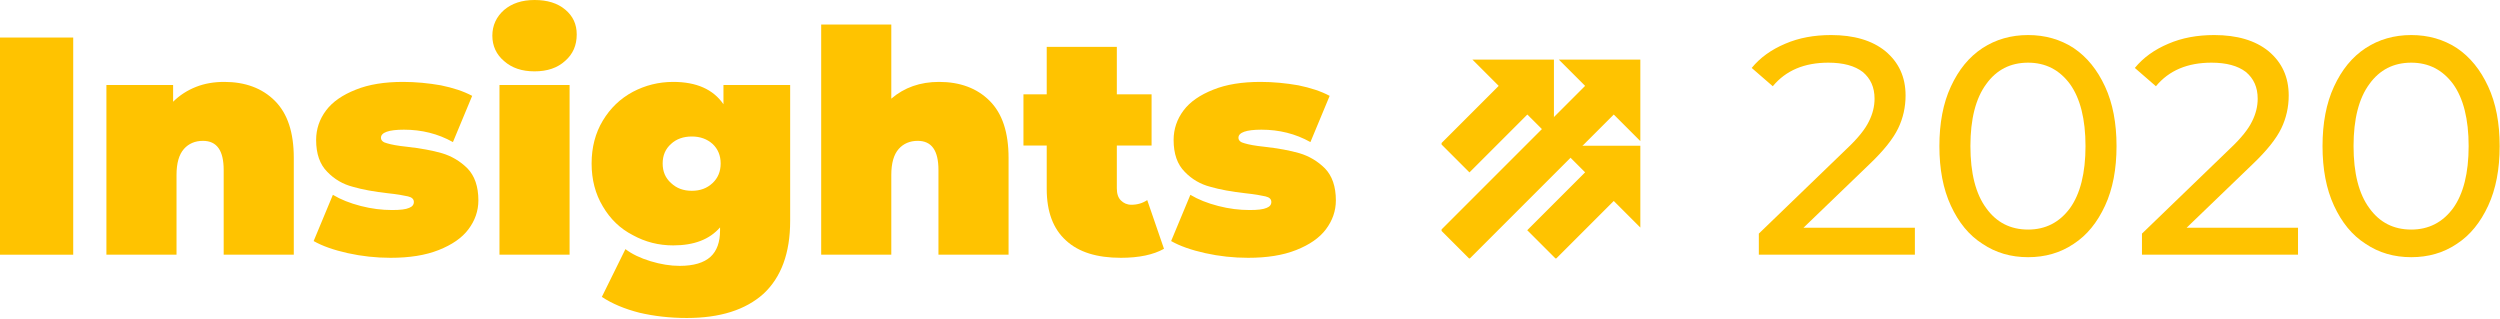
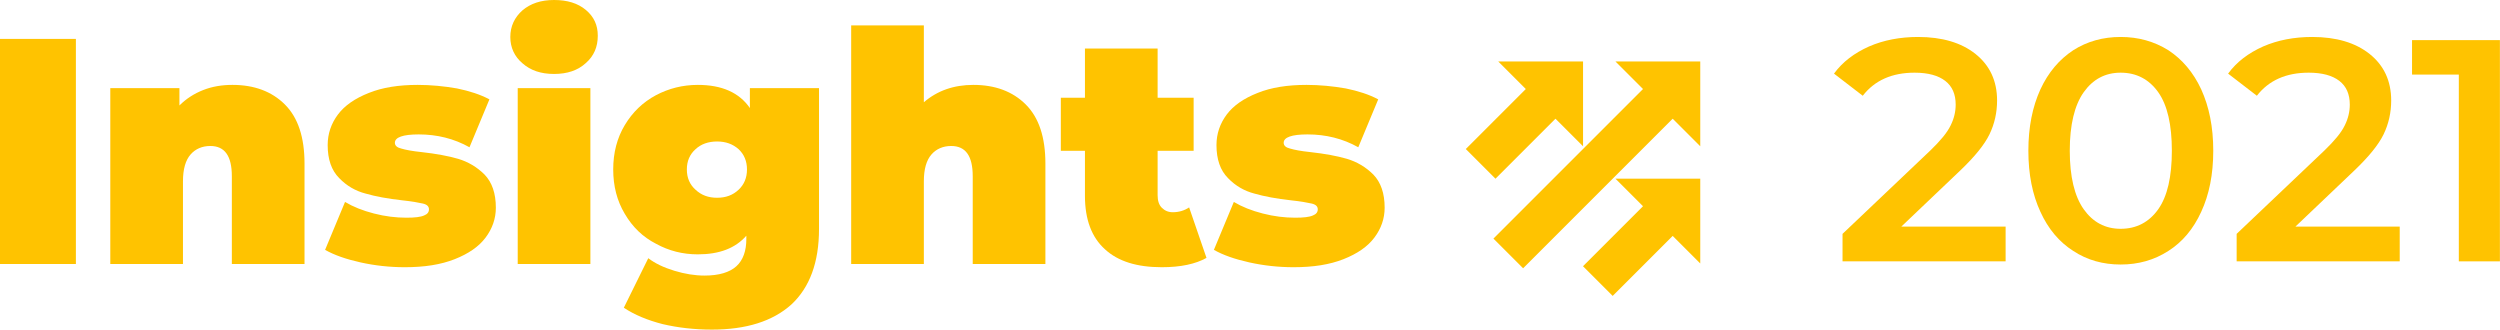
- <svg xmlns="http://www.w3.org/2000/svg" width="100%" height="100%" viewBox="0 0 2025 258" version="1.1" xml:space="preserve" style="fill-rule:evenodd;clip-rule:evenodd;stroke-linejoin:round;stroke-miterlimit:2;">
-   <g transform="matrix(1,0,0,1,-288.323,-1033.93)">
-     <g transform="matrix(1,0,0,1,80,-103.763)">
-       <g transform="matrix(0.993827,0,0,0.993827,397.08,-273.955)">
-         <rect x="985" y="1469" width="162" height="162" style="fill:none;" />
-         <clipPath id="_clip1">
-           <rect x="985" y="1469" width="162" height="162" />
-         </clipPath>
-         <g clip-path="url(#_clip1)">
-           <g transform="matrix(0.402573,-0.402573,0.711499,0.711499,-332.405,789.639)">
-             <path d="M619,1533.28L619,1563.75L619,1470L619,1500.47L911.154,1500.47L911.154,1470L994,1516.88L911.154,1563.75L911.154,1533.28L619,1533.28Z" style="fill:rgb(255,195,0);" />
-           </g>
-           <g transform="matrix(0.214747,-0.214747,0.711499,0.711499,-145.706,673.391)">
-             <path d="M619,1533.28L619,1563.75L619,1470L619,1500.47L838.694,1500.47L838.694,1470L994,1516.88L838.694,1563.75L838.694,1533.28L619,1533.28Z" style="fill:rgb(255,195,0);" />
-           </g>
-           <g transform="matrix(0.214747,-0.214747,0.711499,0.711499,-216.141,602.94)">
-             <path d="M619,1533.28L619,1563.75L619,1470L619,1500.47L838.694,1500.47L838.694,1470L994,1516.88L838.694,1563.75L838.694,1533.28L619,1533.28Z" style="fill:rgb(255,195,0);" />
-           </g>
-         </g>
+ <svg xmlns="http://www.w3.org/2000/svg" width="100%" height="100%" viewBox="0 0 2160 285" version="1.1" xml:space="preserve" style="fill-rule:evenodd;clip-rule:evenodd;stroke-linejoin:round;stroke-miterlimit:2;">
+   <g transform="matrix(1,0,0,1,-180.278,-2704.97)">
+     <g transform="matrix(1.0988,0,0,1.0988,388.972,1144.22)">
+       <rect x="985" y="1469" width="162" height="162" style="fill:none;" />
+     </g>
+     <g transform="matrix(0.442346,-0.442346,0.781793,0.781793,23.7261,2011.87)">
+       <path d="M619,1533.28L619,1563.75L619,1470L619,1500.47L911.154,1500.47L911.154,1470L994,1516.88L911.154,1563.75L911.154,1533.28L619,1533.28Z" style="fill:rgb(255,195,0);" />
+     </g>
+     <g transform="matrix(0.235963,-0.235963,0.781793,0.781793,228.87,1907.99)">
+       <path d="M619,1533.28L619,1563.75L619,1470L619,1500.47L838.694,1500.47L838.694,1470L994,1516.88L838.694,1563.75L838.694,1533.28L619,1533.28Z" style="fill:rgb(255,195,0);" />
+     </g>
+     <g transform="matrix(0.235963,-0.235963,0.781793,0.781793,127.605,1806.73)">
+       <path d="M619,1533.28L619,1563.75L619,1470L619,1500.47L838.694,1500.47L838.694,1470L994,1516.88L838.694,1563.75L838.694,1533.28L619,1533.28Z" style="fill:rgb(255,195,0);" />
+     </g>
+     <g transform="matrix(1.10562,0,0,1.10562,-417.115,1515.66)">
+       <g transform="matrix(251.288,0,0,251.288,526,1282)">
+         <rect x="0.057" y="-0.7" width="0.236" height="0.7" style="fill:rgb(255,195,0);" />
      </g>
-       <g transform="matrix(1,0,0,1,-332,62)">
-         <g transform="matrix(251.288,0,0,251.288,526,1282)">
-           <rect x="0.057" y="-0.7" width="0.236" height="0.7" style="fill:rgb(255,195,0);fill-rule:nonzero;" />
-         </g>
-         <g transform="matrix(251.288,0,0,251.288,613.951,1282)">
-           <path d="M0.43,-0.557C0.497,-0.557 0.552,-0.537 0.593,-0.496C0.634,-0.455 0.654,-0.394 0.654,-0.312L0.654,-0L0.428,-0L0.428,-0.273C0.428,-0.336 0.406,-0.367 0.361,-0.367C0.336,-0.367 0.315,-0.358 0.3,-0.341C0.284,-0.323 0.276,-0.295 0.276,-0.257L0.276,-0L0.05,-0L0.05,-0.547L0.265,-0.547L0.265,-0.493C0.286,-0.514 0.311,-0.53 0.339,-0.541C0.367,-0.552 0.397,-0.557 0.43,-0.557Z" style="fill:rgb(255,195,0);fill-rule:nonzero;" />
-         </g>
-         <g transform="matrix(251.288,0,0,251.288,790.355,1282)">
-           <path d="M0.264,0.01C0.217,0.01 0.171,0.005 0.126,-0.005C0.081,-0.015 0.044,-0.028 0.016,-0.044L0.078,-0.193C0.103,-0.178 0.133,-0.166 0.168,-0.157C0.203,-0.148 0.236,-0.144 0.269,-0.144C0.295,-0.144 0.313,-0.146 0.324,-0.151C0.334,-0.155 0.339,-0.161 0.339,-0.17C0.339,-0.179 0.333,-0.185 0.32,-0.188C0.307,-0.191 0.285,-0.195 0.256,-0.198C0.211,-0.203 0.173,-0.21 0.142,-0.219C0.111,-0.227 0.083,-0.243 0.06,-0.267C0.036,-0.291 0.024,-0.325 0.024,-0.37C0.024,-0.405 0.035,-0.437 0.056,-0.465C0.077,-0.493 0.109,-0.515 0.152,-0.532C0.194,-0.549 0.245,-0.557 0.304,-0.557C0.345,-0.557 0.386,-0.553 0.426,-0.546C0.465,-0.538 0.499,-0.527 0.527,-0.512L0.465,-0.363C0.417,-0.39 0.364,-0.403 0.307,-0.403C0.258,-0.403 0.233,-0.394 0.233,-0.377C0.233,-0.368 0.24,-0.362 0.253,-0.359C0.266,-0.355 0.287,-0.351 0.316,-0.348C0.361,-0.343 0.399,-0.336 0.43,-0.327C0.46,-0.318 0.488,-0.302 0.512,-0.278C0.535,-0.254 0.547,-0.22 0.547,-0.175C0.547,-0.141 0.536,-0.11 0.515,-0.082C0.494,-0.054 0.462,-0.032 0.419,-0.015C0.376,0.002 0.325,0.01 0.264,0.01Z" style="fill:rgb(255,195,0);fill-rule:nonzero;" />
-         </g>
-         <g transform="matrix(251.288,0,0,251.288,932.333,1282)">
-           <path d="M0.05,-0.547L0.276,-0.547L0.276,-0L0.05,-0L0.05,-0.547ZM0.163,-0.591C0.122,-0.591 0.09,-0.602 0.065,-0.624C0.04,-0.645 0.027,-0.673 0.027,-0.706C0.027,-0.739 0.04,-0.767 0.065,-0.789C0.09,-0.81 0.122,-0.821 0.163,-0.821C0.204,-0.821 0.237,-0.811 0.262,-0.79C0.287,-0.769 0.299,-0.743 0.299,-0.71C0.299,-0.675 0.287,-0.647 0.262,-0.625C0.237,-0.602 0.204,-0.591 0.163,-0.591Z" style="fill:rgb(255,195,0);fill-rule:nonzero;" />
-         </g>
-         <g transform="matrix(251.288,0,0,251.288,1014.25,1282)">
-           <path d="M0.661,-0.547L0.661,-0.109C0.661,-0.005 0.632,0.073 0.575,0.126C0.517,0.178 0.435,0.204 0.328,0.204C0.273,0.204 0.222,0.198 0.175,0.187C0.128,0.175 0.087,0.158 0.054,0.136L0.13,-0.018C0.151,-0.002 0.178,0.011 0.211,0.021C0.244,0.031 0.275,0.036 0.305,0.036C0.35,0.036 0.383,0.026 0.404,0.007C0.425,-0.012 0.435,-0.041 0.435,-0.078L0.435,-0.088C0.401,-0.049 0.351,-0.03 0.284,-0.03C0.237,-0.03 0.194,-0.041 0.154,-0.063C0.113,-0.084 0.081,-0.115 0.057,-0.156C0.033,-0.196 0.021,-0.242 0.021,-0.294C0.021,-0.346 0.033,-0.392 0.057,-0.432C0.081,-0.472 0.113,-0.503 0.154,-0.525C0.194,-0.546 0.237,-0.557 0.284,-0.557C0.359,-0.557 0.413,-0.533 0.446,-0.485L0.446,-0.547L0.661,-0.547ZM0.344,-0.206C0.371,-0.206 0.393,-0.214 0.411,-0.231C0.428,-0.247 0.437,-0.268 0.437,-0.294C0.437,-0.32 0.428,-0.341 0.411,-0.357C0.393,-0.373 0.371,-0.381 0.344,-0.381C0.317,-0.381 0.294,-0.373 0.277,-0.357C0.259,-0.341 0.25,-0.32 0.25,-0.294C0.25,-0.268 0.259,-0.247 0.277,-0.231C0.295,-0.214 0.317,-0.206 0.344,-0.206Z" style="fill:rgb(255,195,0);fill-rule:nonzero;" />
-         </g>
-         <g transform="matrix(251.288,0,0,251.288,1192.92,1282)">
-           <path d="M0.43,-0.557C0.497,-0.557 0.552,-0.537 0.593,-0.496C0.634,-0.455 0.654,-0.394 0.654,-0.312L0.654,-0L0.428,-0L0.428,-0.273C0.428,-0.336 0.406,-0.367 0.361,-0.367C0.336,-0.367 0.315,-0.358 0.3,-0.341C0.284,-0.323 0.276,-0.295 0.276,-0.257L0.276,-0L0.05,-0L0.05,-0.742L0.276,-0.742L0.276,-0.503C0.318,-0.539 0.369,-0.557 0.43,-0.557Z" style="fill:rgb(255,195,0);fill-rule:nonzero;" />
-         </g>
-         <g transform="matrix(251.288,0,0,251.288,1369.32,1282)">
-           <path d="M0.453,-0.019C0.419,0 0.373,0.01 0.314,0.01C0.237,0.01 0.178,-0.008 0.137,-0.046C0.096,-0.083 0.075,-0.138 0.075,-0.212L0.075,-0.352L0,-0.352L0,-0.517L0.075,-0.517L0.075,-0.67L0.301,-0.67L0.301,-0.517L0.413,-0.517L0.413,-0.352L0.301,-0.352L0.301,-0.214C0.301,-0.197 0.305,-0.184 0.314,-0.175C0.323,-0.166 0.334,-0.161 0.348,-0.161C0.367,-0.161 0.384,-0.166 0.399,-0.176L0.453,-0.019Z" style="fill:rgb(255,195,0);fill-rule:nonzero;" />
-         </g>
-         <g transform="matrix(251.288,0,0,251.288,1484.92,1282)">
-           <path d="M0.264,0.01C0.217,0.01 0.171,0.005 0.126,-0.005C0.081,-0.015 0.044,-0.028 0.016,-0.044L0.078,-0.193C0.103,-0.178 0.133,-0.166 0.168,-0.157C0.203,-0.148 0.236,-0.144 0.269,-0.144C0.295,-0.144 0.313,-0.146 0.324,-0.151C0.334,-0.155 0.339,-0.161 0.339,-0.17C0.339,-0.179 0.333,-0.185 0.32,-0.188C0.307,-0.191 0.285,-0.195 0.256,-0.198C0.211,-0.203 0.173,-0.21 0.142,-0.219C0.111,-0.227 0.083,-0.243 0.06,-0.267C0.036,-0.291 0.024,-0.325 0.024,-0.37C0.024,-0.405 0.035,-0.437 0.056,-0.465C0.077,-0.493 0.109,-0.515 0.152,-0.532C0.194,-0.549 0.245,-0.557 0.304,-0.557C0.345,-0.557 0.386,-0.553 0.426,-0.546C0.465,-0.538 0.499,-0.527 0.527,-0.512L0.465,-0.363C0.417,-0.39 0.364,-0.403 0.307,-0.403C0.258,-0.403 0.233,-0.394 0.233,-0.377C0.233,-0.368 0.24,-0.362 0.253,-0.359C0.266,-0.355 0.287,-0.351 0.316,-0.348C0.361,-0.343 0.399,-0.336 0.43,-0.327C0.46,-0.318 0.488,-0.302 0.512,-0.278C0.535,-0.254 0.547,-0.22 0.547,-0.175C0.547,-0.141 0.536,-0.11 0.515,-0.082C0.494,-0.054 0.462,-0.032 0.419,-0.015C0.376,0.002 0.325,0.01 0.264,0.01Z" style="fill:rgb(255,195,0);fill-rule:nonzero;" />
-         </g>
+       <g transform="matrix(251.288,0,0,251.288,613.951,1282)">
+         <path d="M0.43,-0.557C0.497,-0.557 0.552,-0.537 0.593,-0.496C0.634,-0.455 0.654,-0.394 0.654,-0.312L0.654,-0L0.428,-0L0.428,-0.273C0.428,-0.336 0.406,-0.367 0.361,-0.367C0.336,-0.367 0.315,-0.358 0.3,-0.341C0.284,-0.323 0.276,-0.295 0.276,-0.257L0.276,-0L0.05,-0L0.05,-0.547L0.265,-0.547L0.265,-0.493C0.286,-0.514 0.311,-0.53 0.339,-0.541C0.367,-0.552 0.397,-0.557 0.43,-0.557Z" style="fill:rgb(255,195,0);fill-rule:nonzero;" />
      </g>
-       <g transform="matrix(1,0,0,1,1097.68,62)">
-         <g transform="matrix(251.288,0,0,251.288,526,1282)">
-           <path d="M0.54,-0.087L0.54,-0L0.037,-0L0.037,-0.068L0.322,-0.343C0.357,-0.376 0.38,-0.405 0.392,-0.43C0.404,-0.454 0.41,-0.478 0.41,-0.503C0.41,-0.54 0.397,-0.568 0.372,-0.589C0.346,-0.609 0.309,-0.619 0.261,-0.619C0.184,-0.619 0.124,-0.594 0.082,-0.543L0.014,-0.602C0.041,-0.635 0.077,-0.661 0.122,-0.68C0.166,-0.699 0.215,-0.708 0.27,-0.708C0.343,-0.708 0.402,-0.691 0.445,-0.656C0.488,-0.62 0.51,-0.573 0.51,-0.513C0.51,-0.476 0.502,-0.44 0.486,-0.407C0.47,-0.374 0.44,-0.336 0.395,-0.293L0.181,-0.087L0.54,-0.087Z" style="fill:rgb(255,195,0);fill-rule:nonzero;" />
-         </g>
-         <g transform="matrix(251.288,0,0,251.288,669.486,1282)">
-           <path d="M0.334,0.008C0.279,0.008 0.23,-0.006 0.187,-0.035C0.143,-0.063 0.11,-0.104 0.085,-0.158C0.06,-0.212 0.048,-0.276 0.048,-0.35C0.048,-0.424 0.06,-0.488 0.085,-0.542C0.11,-0.596 0.143,-0.637 0.187,-0.666C0.23,-0.694 0.279,-0.708 0.334,-0.708C0.389,-0.708 0.438,-0.694 0.481,-0.666C0.524,-0.637 0.557,-0.596 0.582,-0.542C0.607,-0.488 0.619,-0.424 0.619,-0.35C0.619,-0.276 0.607,-0.212 0.582,-0.158C0.557,-0.104 0.524,-0.063 0.481,-0.035C0.438,-0.006 0.389,0.008 0.334,0.008ZM0.334,-0.081C0.39,-0.081 0.435,-0.104 0.469,-0.15C0.502,-0.196 0.519,-0.263 0.519,-0.35C0.519,-0.437 0.502,-0.504 0.469,-0.55C0.435,-0.596 0.39,-0.619 0.334,-0.619C0.277,-0.619 0.232,-0.596 0.199,-0.55C0.165,-0.504 0.148,-0.437 0.148,-0.35C0.148,-0.263 0.165,-0.196 0.199,-0.15C0.232,-0.104 0.277,-0.081 0.334,-0.081Z" style="fill:rgb(255,195,0);fill-rule:nonzero;" />
-         </g>
-         <g transform="matrix(251.288,0,0,251.288,836.341,1282)">
-           <path d="M0.54,-0.087L0.54,-0L0.037,-0L0.037,-0.068L0.322,-0.343C0.357,-0.376 0.38,-0.405 0.392,-0.43C0.404,-0.454 0.41,-0.478 0.41,-0.503C0.41,-0.54 0.397,-0.568 0.372,-0.589C0.346,-0.609 0.309,-0.619 0.261,-0.619C0.184,-0.619 0.124,-0.594 0.082,-0.543L0.014,-0.602C0.041,-0.635 0.077,-0.661 0.122,-0.68C0.166,-0.699 0.215,-0.708 0.27,-0.708C0.343,-0.708 0.402,-0.691 0.445,-0.656C0.488,-0.62 0.51,-0.573 0.51,-0.513C0.51,-0.476 0.502,-0.44 0.486,-0.407C0.47,-0.374 0.44,-0.336 0.395,-0.293L0.181,-0.087L0.54,-0.087Z" style="fill:rgb(255,195,0);fill-rule:nonzero;" />
-         </g>
-         <g transform="matrix(251.288,0,0,251.288,979.827,1282)">
-           <path d="M0.334,0.008C0.279,0.008 0.23,-0.006 0.187,-0.035C0.143,-0.063 0.11,-0.104 0.085,-0.158C0.06,-0.212 0.048,-0.276 0.048,-0.35C0.048,-0.424 0.06,-0.488 0.085,-0.542C0.11,-0.596 0.143,-0.637 0.187,-0.666C0.23,-0.694 0.279,-0.708 0.334,-0.708C0.389,-0.708 0.438,-0.694 0.481,-0.666C0.524,-0.637 0.557,-0.596 0.582,-0.542C0.607,-0.488 0.619,-0.424 0.619,-0.35C0.619,-0.276 0.607,-0.212 0.582,-0.158C0.557,-0.104 0.524,-0.063 0.481,-0.035C0.438,-0.006 0.389,0.008 0.334,0.008ZM0.334,-0.081C0.39,-0.081 0.435,-0.104 0.469,-0.15C0.502,-0.196 0.519,-0.263 0.519,-0.35C0.519,-0.437 0.502,-0.504 0.469,-0.55C0.435,-0.596 0.39,-0.619 0.334,-0.619C0.277,-0.619 0.232,-0.596 0.199,-0.55C0.165,-0.504 0.148,-0.437 0.148,-0.35C0.148,-0.263 0.165,-0.196 0.199,-0.15C0.232,-0.104 0.277,-0.081 0.334,-0.081Z" style="fill:rgb(255,195,0);fill-rule:nonzero;" />
-         </g>
+       <g transform="matrix(251.288,0,0,251.288,790.355,1282)">
+         <path d="M0.264,0.01C0.217,0.01 0.171,0.005 0.126,-0.005C0.081,-0.015 0.044,-0.028 0.016,-0.044L0.078,-0.193C0.103,-0.178 0.133,-0.166 0.168,-0.157C0.203,-0.148 0.236,-0.144 0.269,-0.144C0.295,-0.144 0.313,-0.146 0.324,-0.151C0.334,-0.155 0.339,-0.161 0.339,-0.17C0.339,-0.179 0.333,-0.185 0.32,-0.188C0.307,-0.191 0.285,-0.195 0.256,-0.198C0.211,-0.203 0.173,-0.21 0.142,-0.219C0.111,-0.227 0.083,-0.243 0.06,-0.267C0.036,-0.291 0.024,-0.325 0.024,-0.37C0.024,-0.405 0.035,-0.437 0.056,-0.465C0.077,-0.493 0.109,-0.515 0.152,-0.532C0.194,-0.549 0.245,-0.557 0.304,-0.557C0.345,-0.557 0.386,-0.553 0.426,-0.546C0.465,-0.538 0.499,-0.527 0.527,-0.512L0.465,-0.363C0.417,-0.39 0.364,-0.403 0.307,-0.403C0.258,-0.403 0.233,-0.394 0.233,-0.377C0.233,-0.368 0.24,-0.362 0.253,-0.359C0.266,-0.355 0.287,-0.351 0.316,-0.348C0.361,-0.343 0.399,-0.336 0.43,-0.327C0.46,-0.318 0.488,-0.302 0.512,-0.278C0.535,-0.254 0.547,-0.22 0.547,-0.175C0.547,-0.141 0.536,-0.11 0.515,-0.082C0.494,-0.054 0.462,-0.032 0.419,-0.015C0.376,0.002 0.325,0.01 0.264,0.01Z" style="fill:rgb(255,195,0);fill-rule:nonzero;" />
+       </g>
+       <g transform="matrix(251.288,0,0,251.288,932.333,1282)">
+         <path d="M0.05,-0.547L0.276,-0.547L0.276,-0L0.05,-0L0.05,-0.547ZM0.163,-0.591C0.122,-0.591 0.09,-0.602 0.065,-0.624C0.04,-0.645 0.027,-0.673 0.027,-0.706C0.027,-0.739 0.04,-0.767 0.065,-0.789C0.09,-0.81 0.122,-0.821 0.163,-0.821C0.204,-0.821 0.237,-0.811 0.262,-0.79C0.287,-0.769 0.299,-0.743 0.299,-0.71C0.299,-0.675 0.287,-0.647 0.262,-0.625C0.237,-0.602 0.204,-0.591 0.163,-0.591Z" style="fill:rgb(255,195,0);fill-rule:nonzero;" />
+       </g>
+       <g transform="matrix(251.288,0,0,251.288,1014.25,1282)">
+         <path d="M0.661,-0.547L0.661,-0.109C0.661,-0.005 0.632,0.073 0.575,0.126C0.517,0.178 0.435,0.204 0.328,0.204C0.273,0.204 0.222,0.198 0.175,0.187C0.128,0.175 0.087,0.158 0.054,0.136L0.13,-0.018C0.151,-0.002 0.178,0.011 0.211,0.021C0.244,0.031 0.275,0.036 0.305,0.036C0.35,0.036 0.383,0.026 0.404,0.007C0.425,-0.012 0.435,-0.041 0.435,-0.078L0.435,-0.088C0.401,-0.049 0.351,-0.03 0.284,-0.03C0.237,-0.03 0.194,-0.041 0.154,-0.063C0.113,-0.084 0.081,-0.115 0.057,-0.156C0.033,-0.196 0.021,-0.242 0.021,-0.294C0.021,-0.346 0.033,-0.392 0.057,-0.432C0.081,-0.472 0.113,-0.503 0.154,-0.525C0.194,-0.546 0.237,-0.557 0.284,-0.557C0.359,-0.557 0.413,-0.533 0.446,-0.485L0.446,-0.547L0.661,-0.547ZM0.344,-0.206C0.371,-0.206 0.393,-0.214 0.411,-0.231C0.428,-0.247 0.437,-0.268 0.437,-0.294C0.437,-0.32 0.428,-0.341 0.411,-0.357C0.393,-0.373 0.371,-0.381 0.344,-0.381C0.317,-0.381 0.294,-0.373 0.277,-0.357C0.259,-0.341 0.25,-0.32 0.25,-0.294C0.25,-0.268 0.259,-0.247 0.277,-0.231C0.295,-0.214 0.317,-0.206 0.344,-0.206Z" style="fill:rgb(255,195,0);fill-rule:nonzero;" />
+       </g>
+       <g transform="matrix(251.288,0,0,251.288,1192.92,1282)">
+         <path d="M0.43,-0.557C0.497,-0.557 0.552,-0.537 0.593,-0.496C0.634,-0.455 0.654,-0.394 0.654,-0.312L0.654,-0L0.428,-0L0.428,-0.273C0.428,-0.336 0.406,-0.367 0.361,-0.367C0.336,-0.367 0.315,-0.358 0.3,-0.341C0.284,-0.323 0.276,-0.295 0.276,-0.257L0.276,-0L0.05,-0L0.05,-0.742L0.276,-0.742L0.276,-0.503C0.318,-0.539 0.369,-0.557 0.43,-0.557Z" style="fill:rgb(255,195,0);fill-rule:nonzero;" />
+       </g>
+       <g transform="matrix(251.288,0,0,251.288,1369.32,1282)">
+         <path d="M0.453,-0.019C0.419,0 0.373,0.01 0.314,0.01C0.237,0.01 0.178,-0.008 0.137,-0.046C0.096,-0.083 0.075,-0.138 0.075,-0.212L0.075,-0.352L0,-0.352L0,-0.517L0.075,-0.517L0.075,-0.67L0.301,-0.67L0.301,-0.517L0.413,-0.517L0.413,-0.352L0.301,-0.352L0.301,-0.214C0.301,-0.197 0.305,-0.184 0.314,-0.175C0.323,-0.166 0.334,-0.161 0.348,-0.161C0.367,-0.161 0.384,-0.166 0.399,-0.176L0.453,-0.019Z" style="fill:rgb(255,195,0);fill-rule:nonzero;" />
+       </g>
+       <g transform="matrix(251.288,0,0,251.288,1484.92,1282)">
+         <path d="M0.264,0.01C0.217,0.01 0.171,0.005 0.126,-0.005C0.081,-0.015 0.044,-0.028 0.016,-0.044L0.078,-0.193C0.103,-0.178 0.133,-0.166 0.168,-0.157C0.203,-0.148 0.236,-0.144 0.269,-0.144C0.295,-0.144 0.313,-0.146 0.324,-0.151C0.334,-0.155 0.339,-0.161 0.339,-0.17C0.339,-0.179 0.333,-0.185 0.32,-0.188C0.307,-0.191 0.285,-0.195 0.256,-0.198C0.211,-0.203 0.173,-0.21 0.142,-0.219C0.111,-0.227 0.083,-0.243 0.06,-0.267C0.036,-0.291 0.024,-0.325 0.024,-0.37C0.024,-0.405 0.035,-0.437 0.056,-0.465C0.077,-0.493 0.109,-0.515 0.152,-0.532C0.194,-0.549 0.245,-0.557 0.304,-0.557C0.345,-0.557 0.386,-0.553 0.426,-0.546C0.465,-0.538 0.499,-0.527 0.527,-0.512L0.465,-0.363C0.417,-0.39 0.364,-0.403 0.307,-0.403C0.258,-0.403 0.233,-0.394 0.233,-0.377C0.233,-0.368 0.24,-0.362 0.253,-0.359C0.266,-0.355 0.287,-0.351 0.316,-0.348C0.361,-0.343 0.399,-0.336 0.43,-0.327C0.46,-0.318 0.488,-0.302 0.512,-0.278C0.535,-0.254 0.547,-0.22 0.547,-0.175C0.547,-0.141 0.536,-0.11 0.515,-0.082C0.494,-0.054 0.462,-0.032 0.419,-0.015C0.376,0.002 0.325,0.01 0.264,0.01Z" style="fill:rgb(255,195,0);fill-rule:nonzero;" />
+       </g>
+     </g>
+     <g transform="matrix(1,0,0,1,1163.02,-593.728)">
+       <g transform="matrix(273.064,0,0,273.064,599.651,3524.51)">
+         <path d="M0.551,-0.11L0.551,-0L0.035,-0L0.035,-0.087L0.313,-0.351C0.344,-0.381 0.366,-0.407 0.377,-0.43C0.388,-0.452 0.393,-0.474 0.393,-0.496C0.393,-0.529 0.382,-0.554 0.36,-0.571C0.338,-0.588 0.306,-0.597 0.263,-0.597C0.192,-0.597 0.137,-0.573 0.099,-0.524L0.008,-0.594C0.035,-0.631 0.072,-0.659 0.119,-0.68C0.165,-0.7 0.217,-0.71 0.274,-0.71C0.35,-0.71 0.411,-0.692 0.456,-0.656C0.501,-0.62 0.524,-0.571 0.524,-0.509C0.524,-0.471 0.516,-0.435 0.5,-0.402C0.484,-0.369 0.453,-0.331 0.408,-0.288L0.221,-0.11L0.551,-0.11Z" style="fill:rgb(255,195,0);fill-rule:nonzero;" />
+       </g>
+       <g transform="matrix(273.064,0,0,273.064,757.754,3524.51)">
+         <path d="M0.336,0.01C0.28,0.01 0.23,-0.004 0.186,-0.033C0.142,-0.061 0.107,-0.102 0.082,-0.157C0.057,-0.211 0.044,-0.275 0.044,-0.35C0.044,-0.425 0.057,-0.489 0.082,-0.544C0.107,-0.598 0.142,-0.639 0.186,-0.668C0.23,-0.696 0.28,-0.71 0.336,-0.71C0.392,-0.71 0.442,-0.696 0.487,-0.668C0.531,-0.639 0.566,-0.598 0.591,-0.544C0.616,-0.489 0.629,-0.425 0.629,-0.35C0.629,-0.275 0.616,-0.211 0.591,-0.157C0.566,-0.102 0.531,-0.061 0.487,-0.033C0.442,-0.004 0.392,0.01 0.336,0.01ZM0.336,-0.103C0.386,-0.103 0.426,-0.124 0.455,-0.165C0.484,-0.206 0.498,-0.268 0.498,-0.35C0.498,-0.432 0.484,-0.494 0.455,-0.535C0.426,-0.576 0.386,-0.597 0.336,-0.597C0.287,-0.597 0.248,-0.576 0.219,-0.535C0.19,-0.494 0.175,-0.432 0.175,-0.35C0.175,-0.268 0.19,-0.206 0.219,-0.165C0.248,-0.124 0.287,-0.103 0.336,-0.103Z" style="fill:rgb(255,195,0);fill-rule:nonzero;" />
+       </g>
+       <g transform="matrix(273.064,0,0,273.064,940.161,3524.51)">
+         <path d="M0.551,-0.11L0.551,-0L0.035,-0L0.035,-0.087L0.313,-0.351C0.344,-0.381 0.366,-0.407 0.377,-0.43C0.388,-0.452 0.393,-0.474 0.393,-0.496C0.393,-0.529 0.382,-0.554 0.36,-0.571C0.338,-0.588 0.306,-0.597 0.263,-0.597C0.192,-0.597 0.137,-0.573 0.099,-0.524L0.008,-0.594C0.035,-0.631 0.072,-0.659 0.119,-0.68C0.165,-0.7 0.217,-0.71 0.274,-0.71C0.35,-0.71 0.411,-0.692 0.456,-0.656C0.501,-0.62 0.524,-0.571 0.524,-0.509C0.524,-0.471 0.516,-0.435 0.5,-0.402C0.484,-0.369 0.453,-0.331 0.408,-0.288L0.221,-0.11L0.551,-0.11Z" style="fill:rgb(255,195,0);fill-rule:nonzero;" />
+       </g>
+       <g transform="matrix(273.064,0,0,273.064,1099.08,3524.51)">
+         <path d="M0.286,-0.7L0.286,-0L0.156,-0L0.156,-0.591L0.008,-0.591L0.008,-0.7L0.286,-0.7Z" style="fill:rgb(255,195,0);fill-rule:nonzero;" />
      </g>
    </g>
  </g>
</svg>
